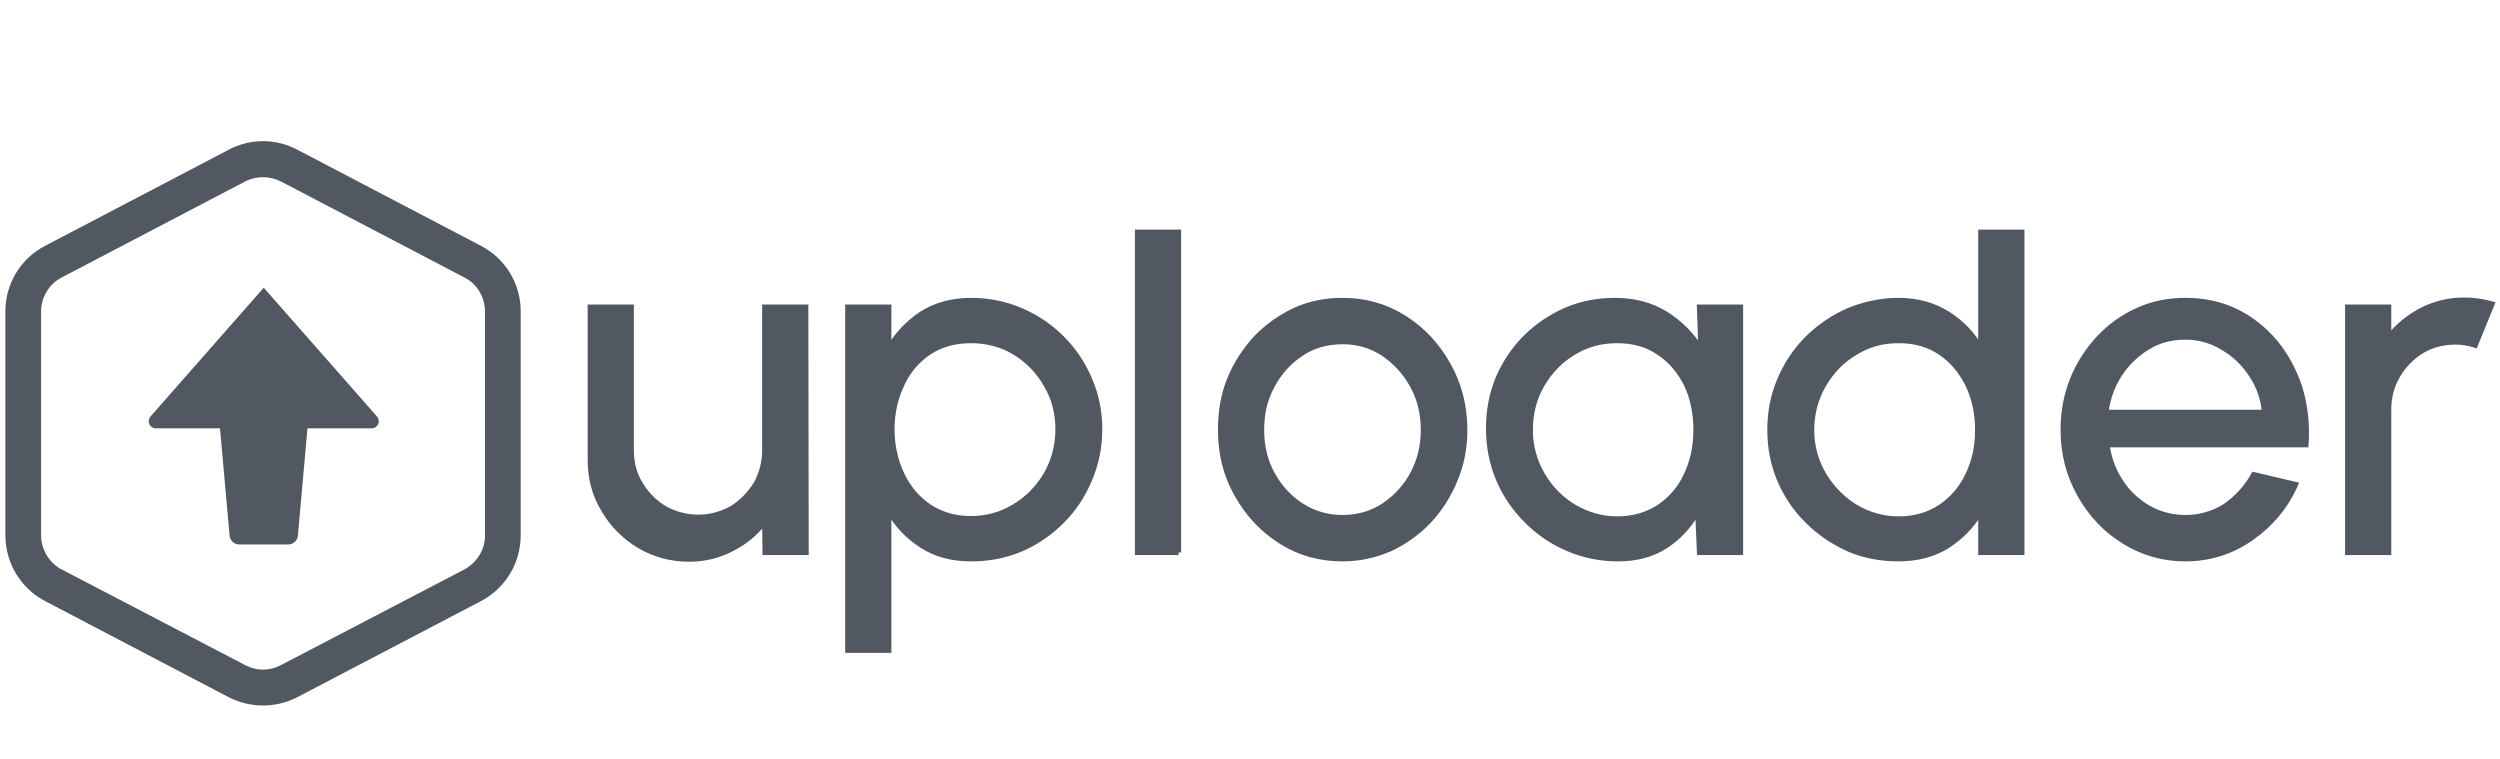
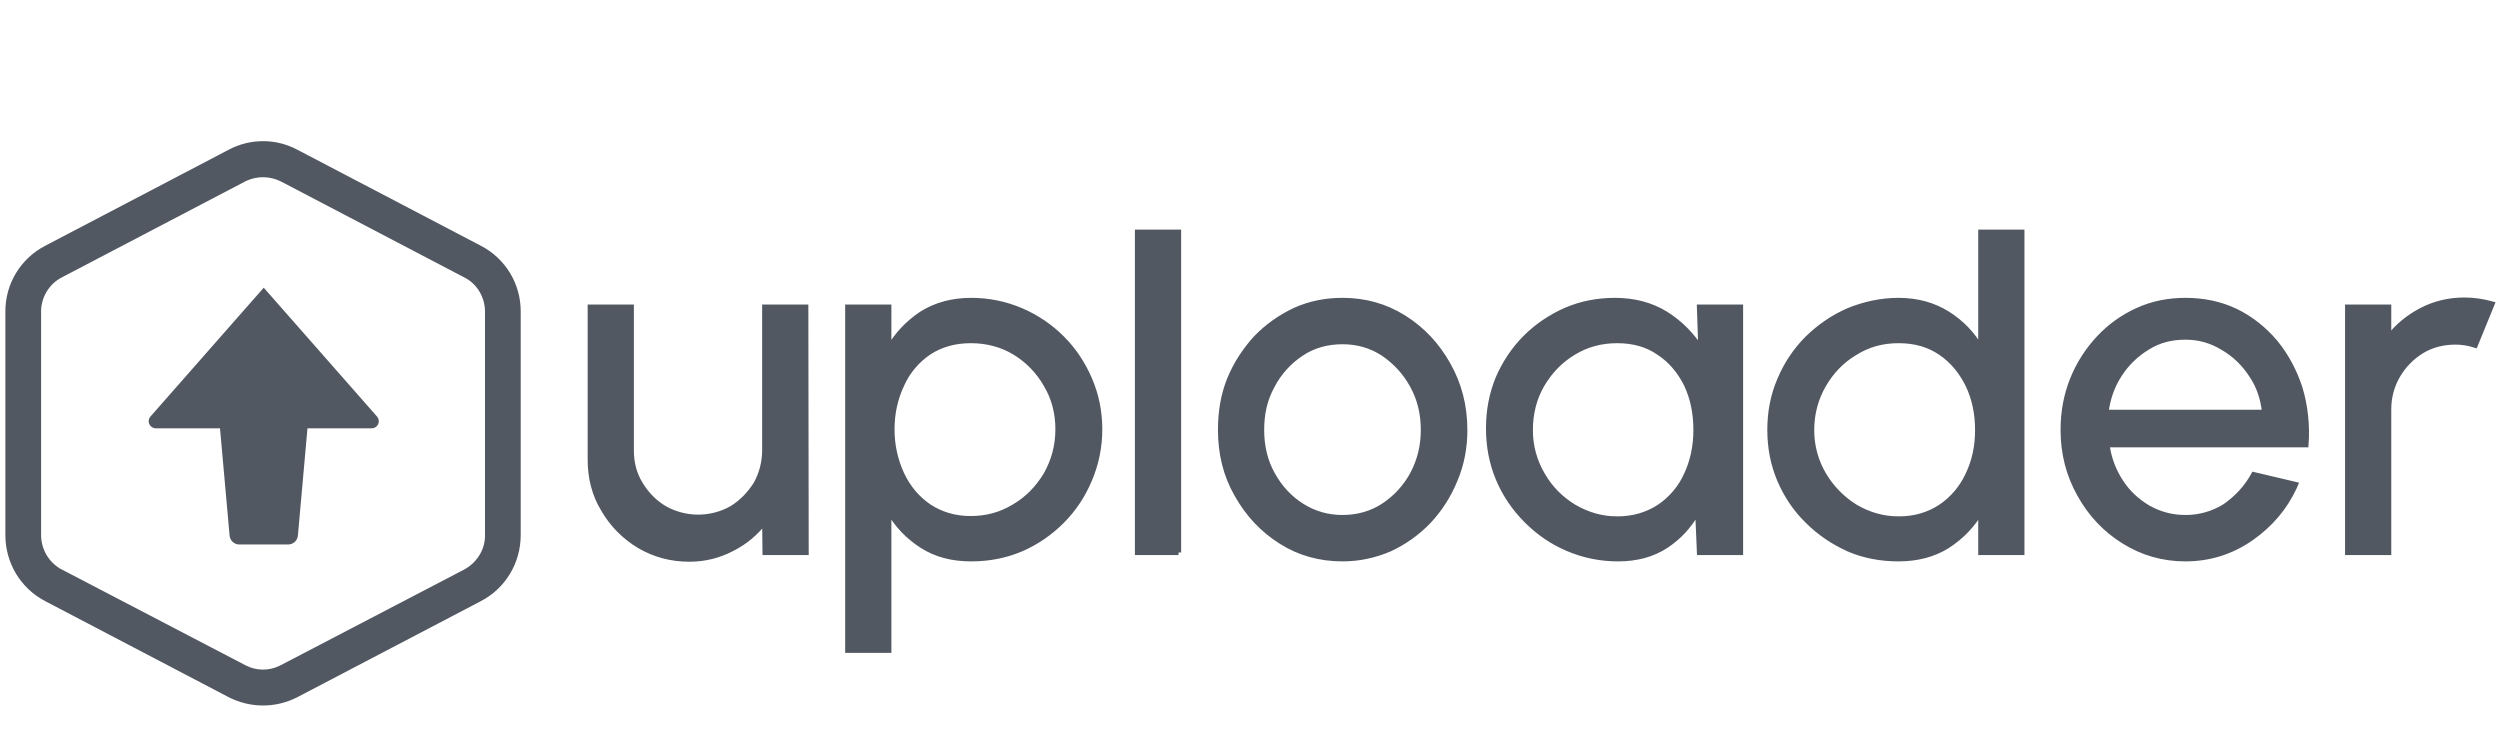
- <svg xmlns="http://www.w3.org/2000/svg" width="313" height="95">
+ <svg xmlns="http://www.w3.org/2000/svg" width="313" height="93">
  <g transform="translate(0, 17)">
    <path d="M28.81 70.009a9.07 9.07 0 0 0 8.246 0L60.04 57.98c2.983-1.542 4.825-4.626 4.825-7.974V21.983a8.892 8.892 0 0 0-4.825-7.93L37.056 2.024a8.81 8.81 0 0 0-8.247 0L5.825 14.053A8.892 8.892 0 0 0 1 21.983v28.023c0 3.348 1.842 6.432 4.825 7.974L28.809 70.01Zm6.316-3.349a5.043 5.043 0 0 1-4.562-.088L7.579 54.588l-.175-.088a5.242 5.242 0 0 1-2.588-4.494V21.807c.088-1.85 1.14-3.525 2.763-4.362L30.564 5.417l.175-.088a5.334 5.334 0 0 1 4.562.088l22.984 12.028.176.088c1.579.882 2.588 2.6 2.588 4.495v28.154c-.044 1.85-1.14 3.525-2.764 4.406L35.301 66.572l-.175.088Zm.965-15.817a.899.899 0 0 0 .877-.793l1.228-13.747h8.334a.57.57 0 0 0 .526-.353c.088-.176.044-.396-.087-.572L33.02 19.516 19.072 35.378c-.132.176-.176.396-.088.572a.57.57 0 0 0 .526.353h8.334l1.229 13.747c.043.44.438.793.877.793h6.14Zm50.224 2.159c1.886 0 3.685-.441 5.352-1.322 1.666-.837 2.982-1.983 4.079-3.393l.044 3.877h5.132l-.044-30.71h-5.132v17.933a8.673 8.673 0 0 1-1.097 4.23c-.79 1.234-1.798 2.29-3.026 3.04a8.574 8.574 0 0 1-4.211 1.101 8.574 8.574 0 0 1-4.211-1.101c-1.272-.75-2.28-1.806-3.027-3.04-.79-1.278-1.14-2.688-1.14-4.23V21.455h-5.132v19.078c0 2.29.526 4.406 1.667 6.256 1.096 1.895 2.588 3.393 4.474 4.538 1.886 1.102 3.948 1.675 6.272 1.675Zm24.96 11.411V46.921c1.008 1.807 2.412 3.26 4.123 4.362 1.754 1.146 3.816 1.675 6.185 1.675 2.237 0 4.298-.397 6.272-1.234a16.44 16.44 0 0 0 5.132-3.525c1.447-1.454 2.588-3.172 3.421-5.155a16.005 16.005 0 0 0 1.272-6.3c0-2.248-.438-4.318-1.272-6.257-.833-1.939-1.974-3.657-3.421-5.11a16.309 16.309 0 0 0-5.132-3.482 15.81 15.81 0 0 0-6.272-1.277c-2.37 0-4.43.572-6.185 1.674-1.71 1.145-3.115 2.6-4.123 4.406v-5.243h-5.132v42.958h5.132Zm10.264-16.478c-2.018 0-3.729-.529-5.22-1.498-1.491-1.014-2.632-2.38-3.421-4.054a13.271 13.271 0 0 1-1.229-5.64c0-2.07.439-3.92 1.229-5.595a9.648 9.648 0 0 1 3.42-4.054c1.492-.969 3.247-1.454 5.22-1.454 2.018 0 3.86.485 5.484 1.454a11.252 11.252 0 0 1 3.947 4.054c1.01 1.674 1.492 3.569 1.492 5.596 0 2.114-.527 3.965-1.492 5.683-1.009 1.674-2.325 3.04-3.991 4.01-1.667 1.013-3.466 1.498-5.44 1.498Zm26.012 4.23V12.07h-5.132v40.094h5.132Zm20.529.793c2.105 0 4.08-.441 5.921-1.234a16.133 16.133 0 0 0 4.87-3.48 16.659 16.659 0 0 0 3.289-5.156c.833-1.939 1.228-4.053 1.228-6.256 0-2.996-.702-5.728-2.105-8.195-1.36-2.424-3.202-4.406-5.527-5.86-2.325-1.454-4.869-2.16-7.676-2.16-2.15 0-4.08.397-5.965 1.234-1.843.881-3.466 2.027-4.87 3.481-1.36 1.498-2.5 3.216-3.29 5.155-.789 1.939-1.14 4.054-1.14 6.345 0 2.952.658 5.683 2.062 8.107 1.36 2.423 3.202 4.406 5.527 5.86 2.28 1.454 4.869 2.159 7.676 2.159Zm0-5.155c-1.842 0-3.553-.485-5.088-1.454-1.535-.97-2.764-2.292-3.685-3.966-.92-1.63-1.36-3.525-1.36-5.551 0-2.027.395-3.834 1.316-5.508a10.801 10.801 0 0 1 3.641-4.053c1.491-1.014 3.246-1.498 5.176-1.498 1.886 0 3.597.484 5.132 1.498a11.444 11.444 0 0 1 3.64 4.01c.922 1.673 1.36 3.524 1.36 5.55 0 1.983-.438 3.79-1.316 5.464a11.01 11.01 0 0 1-3.64 4.01c-1.535 1.013-3.29 1.498-5.176 1.498Zm34.521 5.155c2.281 0 4.3-.53 5.966-1.63 1.623-1.058 2.851-2.424 3.816-4.054l.175-.309.22 5.2h5.132v-30.71h-5.132l.175 5.243c-1.14-1.763-2.588-3.26-4.43-4.406-1.798-1.102-3.904-1.674-6.316-1.674-2.193 0-4.255.396-6.185 1.233-1.886.837-3.597 1.983-5.044 3.437-1.448 1.454-2.588 3.172-3.422 5.11-.79 1.94-1.184 4.01-1.184 6.213 0 2.247.395 4.362 1.228 6.345.834 1.983 2.018 3.701 3.51 5.199 1.49 1.498 3.201 2.688 5.175 3.525a15.867 15.867 0 0 0 6.316 1.278Zm-.131-4.98c-1.93 0-3.728-.528-5.395-1.497-1.667-1.014-2.983-2.335-3.948-4.01a10.881 10.881 0 0 1-1.535-5.64c0-2.07.482-3.965 1.447-5.639 1.01-1.718 2.281-3.04 3.948-4.054 1.667-1.013 3.465-1.498 5.483-1.498s3.772.485 5.22 1.498c1.491.97 2.631 2.336 3.465 4.01.79 1.674 1.184 3.569 1.184 5.684 0 2.026-.395 3.921-1.184 5.595a9.648 9.648 0 0 1-3.422 4.054c-1.49.969-3.245 1.498-5.263 1.498Zm35.223 4.98c2.325 0 4.387-.53 6.141-1.63 1.755-1.146 3.158-2.6 4.167-4.363v5.2h5.132V12.07h-5.132v14.584c-1.009-1.807-2.412-3.26-4.167-4.362-1.754-1.102-3.816-1.674-6.14-1.674-2.238 0-4.343.484-6.273 1.277-1.93.837-3.64 2.027-5.132 3.481a16.094 16.094 0 0 0-3.465 5.2c-.834 1.938-1.229 4.009-1.229 6.256 0 2.203.395 4.273 1.229 6.256.833 1.939 1.973 3.657 3.465 5.111 1.491 1.498 3.202 2.644 5.132 3.525 1.93.837 4.035 1.234 6.272 1.234Zm0-4.98c-1.93 0-3.728-.528-5.395-1.497a11.878 11.878 0 0 1-3.948-4.01 10.881 10.881 0 0 1-1.535-5.64c0-2.07.527-3.965 1.492-5.639 1.008-1.718 2.28-3.04 3.903-4.01 1.667-1.057 3.466-1.542 5.483-1.542 2.062 0 3.773.485 5.264 1.498 1.447.97 2.588 2.336 3.421 4.01.834 1.718 1.228 3.613 1.228 5.684 0 2.07-.394 3.921-1.228 5.64a9.798 9.798 0 0 1-3.421 4.009c-1.491.969-3.202 1.498-5.264 1.498Zm35.925 4.98c3.027 0 5.79-.882 8.247-2.6 2.368-1.674 4.167-3.745 5.395-6.389l.132-.308-5.22-1.234c-.921 1.674-2.15 2.952-3.597 3.966a9.27 9.27 0 0 1-4.957 1.41c-1.754 0-3.29-.441-4.693-1.234-1.404-.837-2.544-1.895-3.421-3.26a10.957 10.957 0 0 1-1.667-4.318l-.044-.309h24.914c.176-2.467-.087-4.846-.745-7.05-.702-2.158-1.71-4.053-3.07-5.727-1.404-1.674-3.071-2.996-4.957-3.922-1.93-.925-4.036-1.365-6.317-1.365-2.149 0-4.123.396-5.965 1.233a15.21 15.21 0 0 0-4.869 3.481 16.659 16.659 0 0 0-3.29 5.155c-.79 1.983-1.184 4.054-1.184 6.345 0 2.952.702 5.64 2.062 8.063 1.36 2.467 3.246 4.45 5.527 5.86 2.324 1.453 4.868 2.203 7.72 2.203Zm9.914-18.33h-19.87c.219-1.762.789-3.348 1.71-4.758a10.768 10.768 0 0 1 3.51-3.392c1.403-.882 2.982-1.278 4.736-1.278 1.711 0 3.246.44 4.694 1.322 1.447.837 2.632 1.982 3.553 3.392.965 1.41 1.491 2.996 1.667 4.715Zm15.528 17.536V34.232c0-1.542.395-2.952 1.14-4.23.746-1.277 1.755-2.29 3.027-3.084 1.272-.749 2.676-1.101 4.211-1.101.79 0 1.623.132 2.457.396L312 21.058c-1.14-.308-2.28-.484-3.465-.484-1.93 0-3.729.44-5.352 1.277-1.666.881-3.026 1.983-4.123 3.437v-3.833h-5.132v30.71h5.132Z" fill="#525862" fill-rule="nonzero" stroke="#525862" stroke-width=".655" />
  </g>
</svg>
